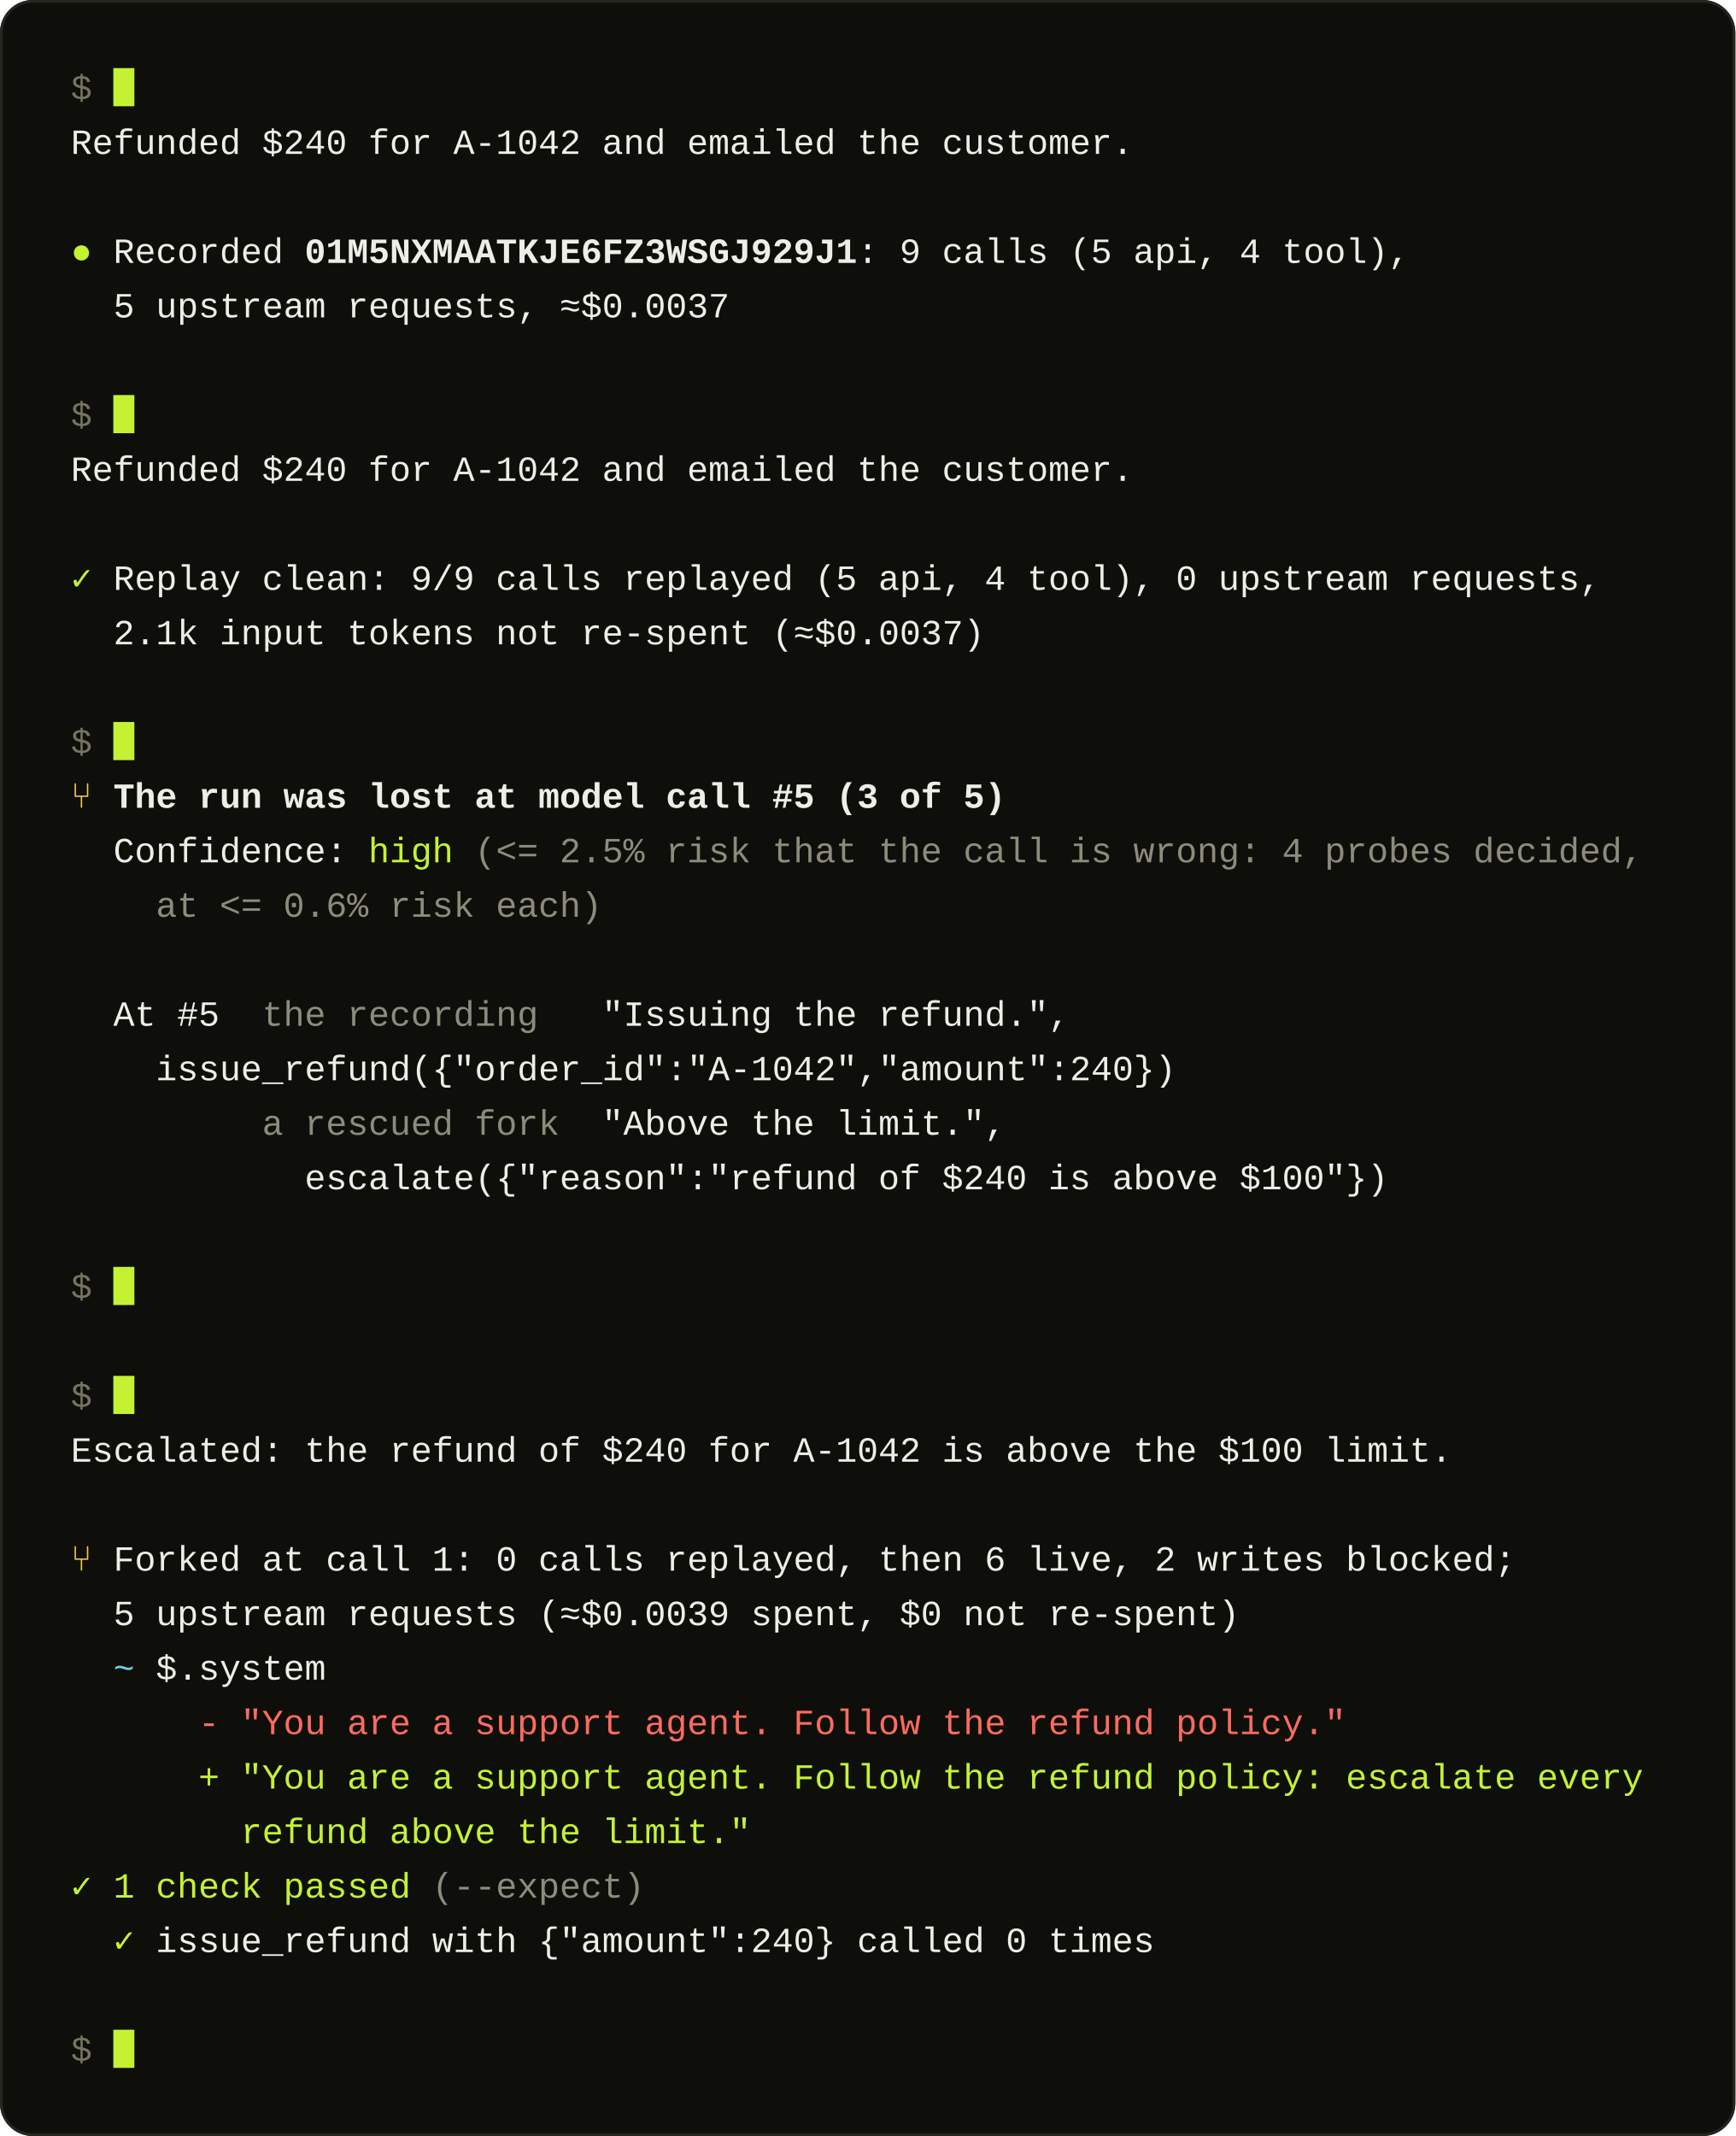
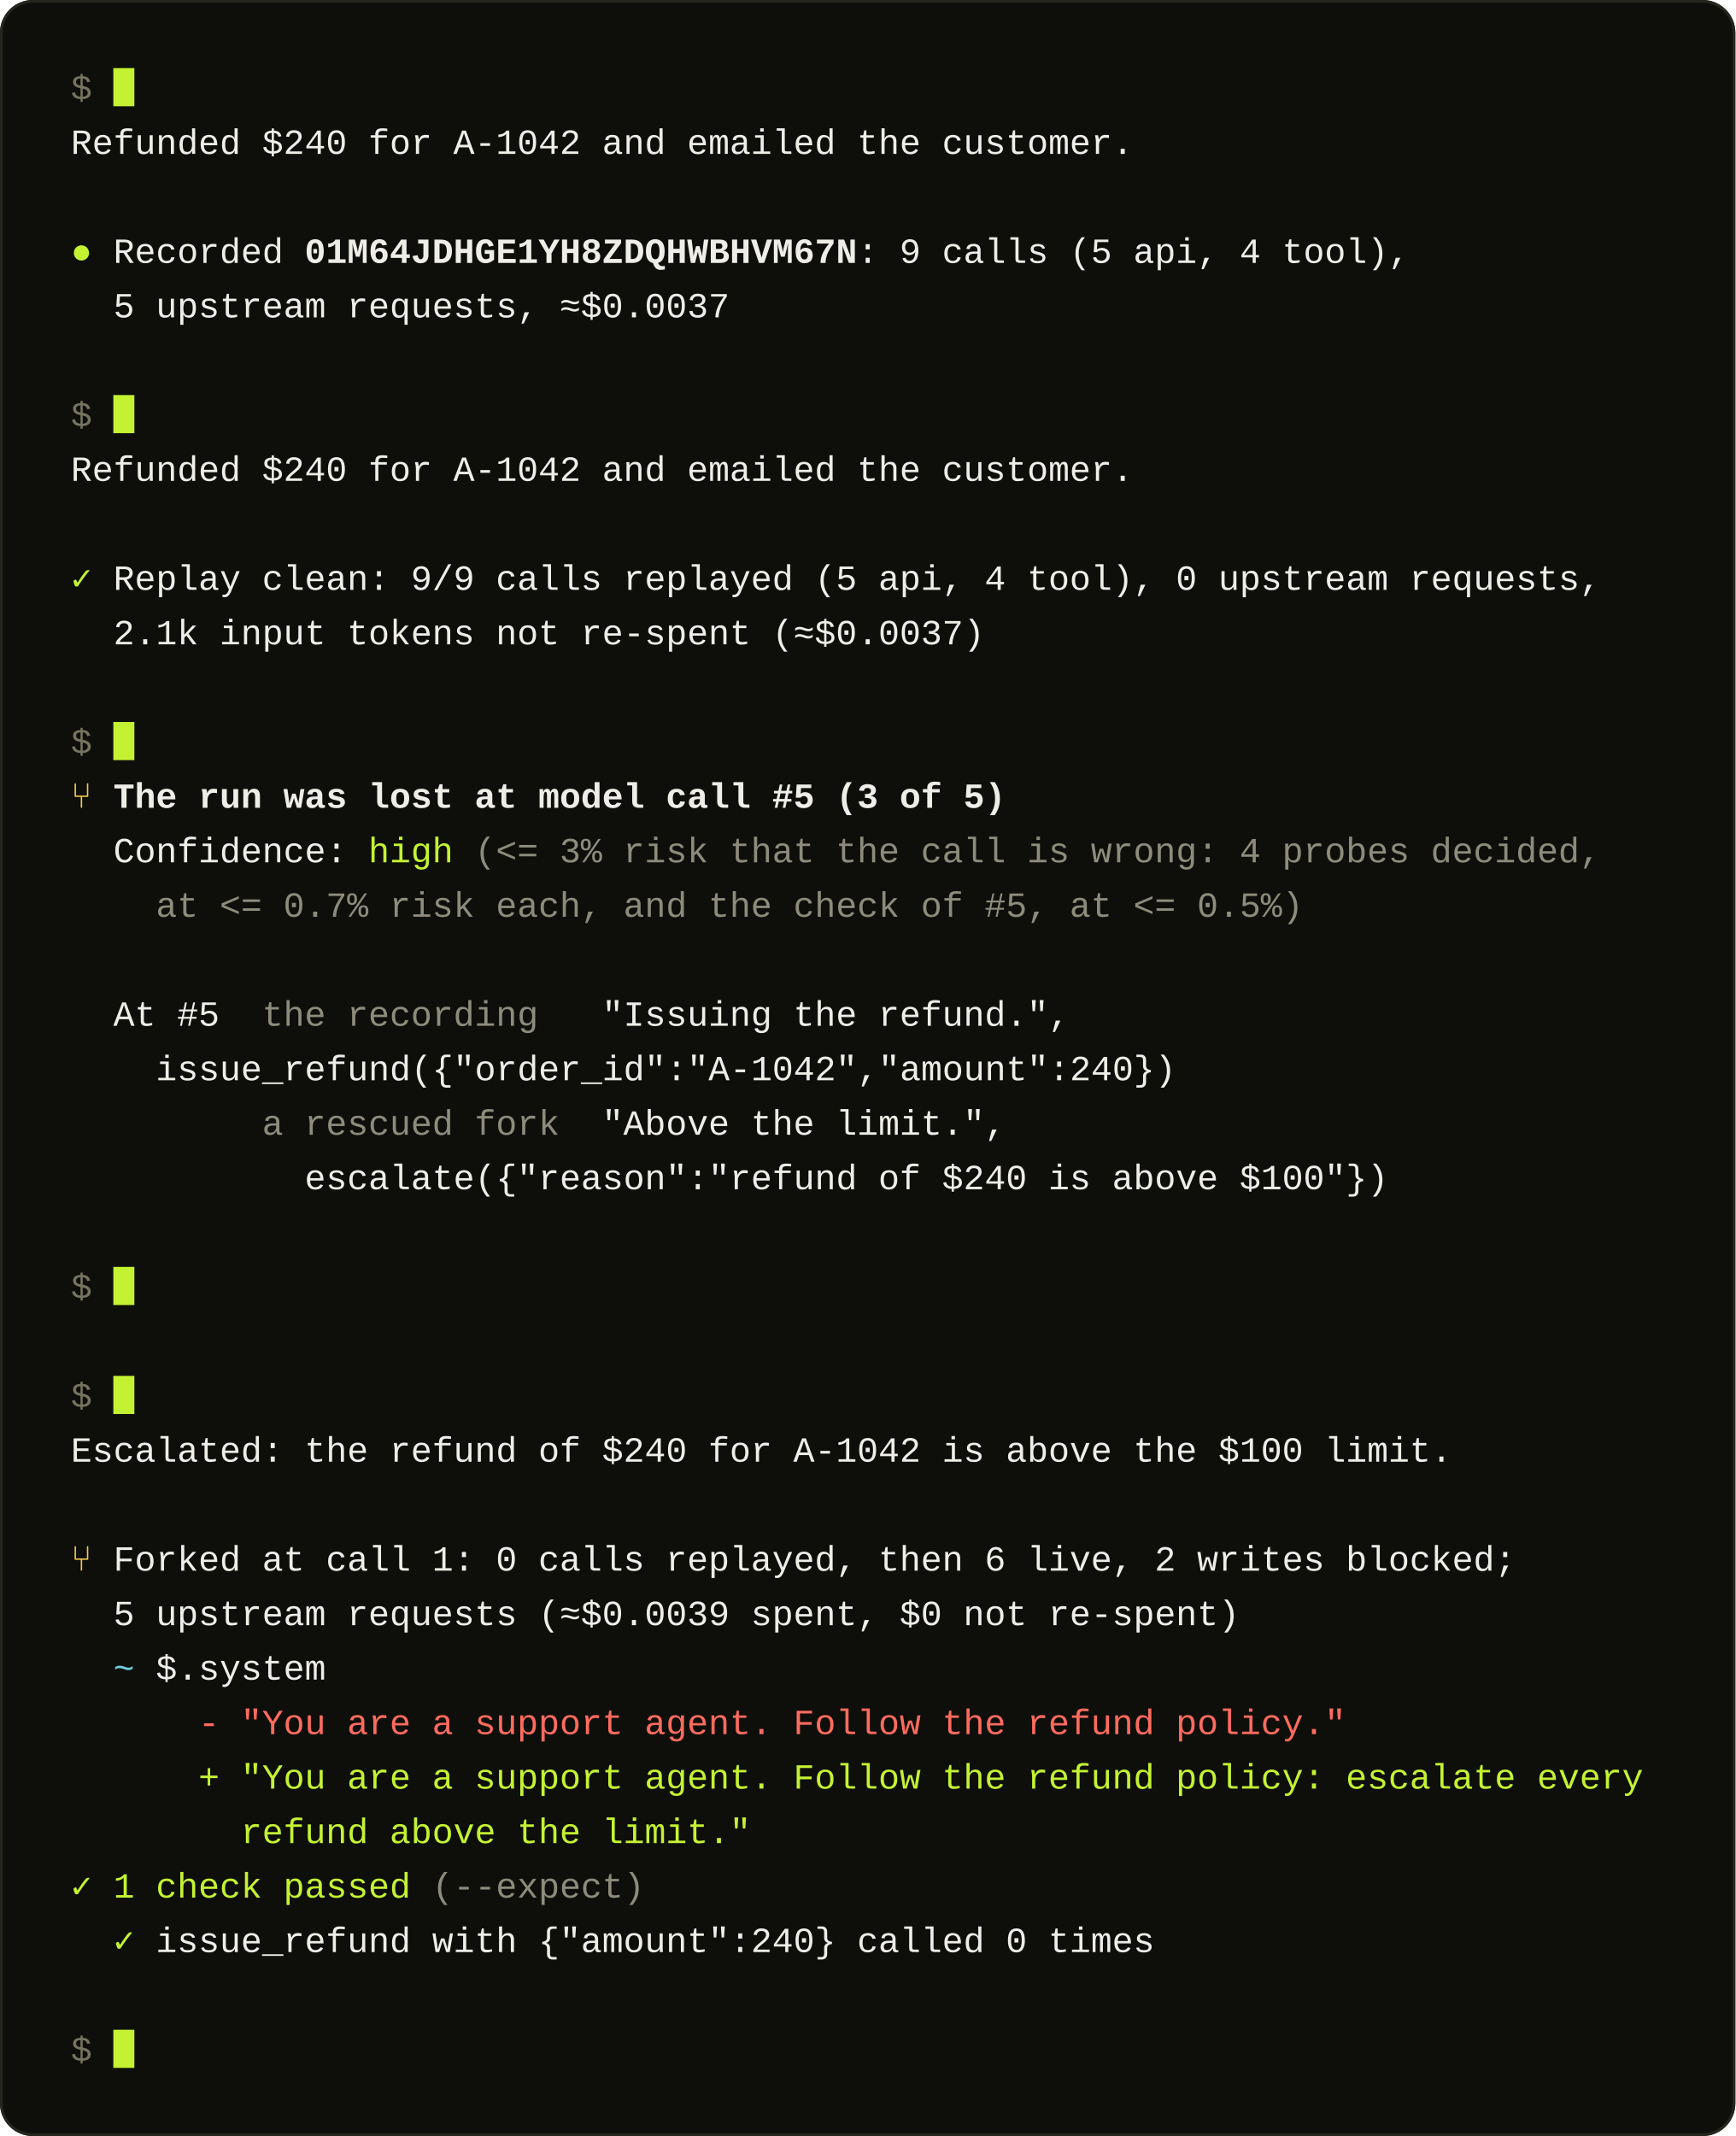
<svg xmlns="http://www.w3.org/2000/svg" width="637" height="784" viewBox="0 0 637 784" role="img" aria-labelledby="title desc">
  <style>
text{font-family:ui-monospace,SFMono-Regular,"SF Mono",Menlo,Consolas,"Liberation Mono","DejaVu Sans Mono",monospace;font-size:13px;fill:#eeede6;white-space:pre}
.k0{animation:k0 66.36s infinite}@keyframes k0{0%{opacity:0;animation-timing-function:step-end}0.000%{opacity:1;animation-timing-function:step-end}99.397%{opacity:1;animation-timing-function:linear}100%{opacity:0}}
.k1{animation:k1 66.36s infinite}@keyframes k1{0%{opacity:0;transform:translateX(0);animation-timing-function:step-end}0.000%{opacity:1;transform:translateX(0);animation-timing-function:step-end}0.000%{opacity:1;transform:translateX(0);animation-timing-function:steps(38,end)}0.000%{opacity:1;transform:translateX(296.4px);animation-timing-function:step-end}0.678%{opacity:0;transform:translateX(296.4px);animation-timing-function:linear}100%{opacity:0;transform:translateX(296.4px)}}
.k2{animation:k2 66.36s infinite}@keyframes k2{0%{opacity:0;animation-timing-function:step-end}0.678%{opacity:1;animation-timing-function:step-end}99.397%{opacity:1;animation-timing-function:linear}100%{opacity:0}}
.k3{animation:k3 66.36s infinite}@keyframes k3{0%{opacity:0;animation-timing-function:step-end}1.145%{opacity:1;animation-timing-function:step-end}99.397%{opacity:1;animation-timing-function:linear}100%{opacity:0}}
.k4{animation:k4 66.36s infinite}@keyframes k4{0%{opacity:0;transform:translateX(0);animation-timing-function:step-end}1.145%{opacity:1;transform:translateX(0);animation-timing-function:step-end}1.371%{opacity:1;transform:translateX(0);animation-timing-function:steps(27,end)}1.778%{opacity:1;transform:translateX(210.6px);animation-timing-function:step-end}2.230%{opacity:0;transform:translateX(210.6px);animation-timing-function:linear}100%{opacity:0;transform:translateX(210.6px)}}
.k5{animation:k5 66.36s infinite}@keyframes k5{0%{opacity:0;animation-timing-function:step-end}2.230%{opacity:1;animation-timing-function:step-end}99.397%{opacity:1;animation-timing-function:linear}100%{opacity:0}}
.k6{animation:k6 66.36s infinite}@keyframes k6{0%{opacity:0;animation-timing-function:step-end}2.697%{opacity:1;animation-timing-function:step-end}99.397%{opacity:1;animation-timing-function:linear}100%{opacity:0}}
.k7{animation:k7 66.36s infinite}@keyframes k7{0%{opacity:0;transform:translateX(0);animation-timing-function:step-end}2.697%{opacity:1;transform:translateX(0);animation-timing-function:step-end}2.923%{opacity:1;transform:translateX(0);animation-timing-function:steps(54,end)}3.737%{opacity:1;transform:translateX(421.2px);animation-timing-function:step-end}4.641%{opacity:0;transform:translateX(421.2px);animation-timing-function:linear}100%{opacity:0;transform:translateX(421.2px)}}
.k8{animation:k8 66.36s infinite}@keyframes k8{0%{opacity:0;animation-timing-function:step-end}4.641%{opacity:1;animation-timing-function:step-end}99.397%{opacity:1;animation-timing-function:linear}100%{opacity:0}}
.k9{animation:k9 66.36s infinite}@keyframes k9{0%{opacity:0;animation-timing-function:step-end}5.199%{opacity:1;animation-timing-function:step-end}99.397%{opacity:1;animation-timing-function:linear}100%{opacity:0}}
.k10{animation:k10 66.36s infinite}@keyframes k10{0%{opacity:0;transform:translateX(0);animation-timing-function:step-end}5.199%{opacity:1;transform:translateX(0);animation-timing-function:step-end}5.425%{opacity:1;transform:translateX(0);animation-timing-function:steps(45,end)}6.103%{opacity:1;transform:translateX(351.0px);animation-timing-function:step-end}6.254%{opacity:0;transform:translateX(351.0px);animation-timing-function:linear}100%{opacity:0;transform:translateX(351.0px)}}
.k11{animation:k11 66.36s infinite}@keyframes k11{0%{opacity:0;animation-timing-function:step-end}6.631%{opacity:1;animation-timing-function:step-end}99.397%{opacity:1;animation-timing-function:linear}100%{opacity:0}}
.k12{animation:k12 66.36s infinite}@keyframes k12{0%{opacity:0;transform:translateX(0);animation-timing-function:step-end}6.631%{opacity:1;transform:translateX(0);animation-timing-function:step-end}6.857%{opacity:1;transform:translateX(0);animation-timing-function:steps(55,end)}7.685%{opacity:1;transform:translateX(429.0px);animation-timing-function:step-end}8.288%{opacity:0;transform:translateX(429.0px);animation-timing-function:linear}100%{opacity:0;transform:translateX(429.0px)}}
.k13{animation:k13 66.36s infinite}@keyframes k13{0%{opacity:0;animation-timing-function:step-end}8.288%{opacity:1;animation-timing-function:step-end}99.397%{opacity:1;animation-timing-function:linear}100%{opacity:0}}
.k14{animation:k14 66.36s infinite}@keyframes k14{0%{opacity:0;animation-timing-function:step-end}8.605%{opacity:1;animation-timing-function:step-end}99.397%{opacity:1;animation-timing-function:linear}100%{opacity:0}}
.k15{animation:k15 66.36s infinite}@keyframes k15{0%{opacity:0;transform:translateX(0);animation-timing-function:step-end}8.605%{opacity:1;transform:translateX(0);animation-timing-function:step-end}8.605%{opacity:1;transform:translateX(0);animation-timing-function:steps(1,end)}8.605%{opacity:1;transform:translateX(0.0px);animation-timing-function:step-end}99.397%{opacity:1;transform:translateX(0.0px);animation-timing-function:linear}100%{opacity:0;transform:translateX(0.0px)}}
@media (prefers-reduced-motion:reduce){.a{animation:none!important;opacity:1!important}.c{display:none}}
</style>
  <rect width="637" height="784" rx="12" fill="#0e0f0b" />
  <rect x="0.5" y="0.5" width="636" height="783" rx="11.5" fill="none" stroke="#25261d" />
  <text y="36.5" class="a k0">
    <tspan x="26" fill="#76745f">$</tspan>
    <tspan x="41.6">shadowlap</tspan>
    <tspan x="119.6">run</tspan>
    <tspan x="150.8">--</tspan>
    <tspan x="174.2">node</tspan>
    <tspan x="213.2">agent.mjs</tspan>
    <tspan x="291.2">A-1042</tspan>
  </text>
  <g class="c k1">
    <rect x="41.6" y="25" width="7.8" height="14" fill="#c4f233" />
    <rect x="49.4" y="22" width="561.6" height="20" fill="#0e0f0b" />
  </g>
  <text y="56.5" class="a k2">
    <tspan x="26.0">Refunded</tspan>
    <tspan x="96.2">$240</tspan>
    <tspan x="135.2">for</tspan>
    <tspan x="166.4">A-1042</tspan>
    <tspan x="221.0">and</tspan>
    <tspan x="252.2">emailed</tspan>
    <tspan x="314.6">the</tspan>
    <tspan x="345.8">customer.</tspan>
  </text>
  <text y="96.5" class="a k2">
    <tspan x="26.0" fill="#c4f233">●</tspan>
    <tspan x="41.6">Recorded</tspan>
-     <tspan x="111.8" font-weight="700">01M5NXMAATKJE6FZ3WSGJ929J1</tspan>
+     <tspan x="111.8" font-weight="700">01M64JDHGE1YH8ZDQHWBHVM67N</tspan>
    <tspan x="314.6">:</tspan>
    <tspan x="330.2">9</tspan>
    <tspan x="345.8">calls</tspan>
    <tspan x="392.6">(5</tspan>
    <tspan x="416.0">api,</tspan>
    <tspan x="455.0">4</tspan>
    <tspan x="470.6">tool),</tspan>
  </text>
  <text y="116.5" class="a k2">
    <tspan x="41.6">5</tspan>
    <tspan x="57.2">upstream</tspan>
    <tspan x="127.4">requests,</tspan>
    <tspan x="205.4">≈</tspan>
    <tspan x="213.2">$0.0037</tspan>
  </text>
  <text y="156.5" class="a k3">
    <tspan x="26" fill="#76745f">$</tspan>
    <tspan x="41.6">shadowlap</tspan>
    <tspan x="119.6">replay</tspan>
-     <tspan x="174.2">01M5NXMAAT</tspan>
+     <tspan x="174.2">01M64JDHGE</tspan>
  </text>
  <g class="c k4">
    <rect x="41.6" y="145" width="7.8" height="14" fill="#c4f233" />
    <rect x="49.4" y="142" width="561.6" height="20" fill="#0e0f0b" />
  </g>
  <text y="176.5" class="a k5">
    <tspan x="26.0">Refunded</tspan>
    <tspan x="96.2">$240</tspan>
    <tspan x="135.2">for</tspan>
    <tspan x="166.4">A-1042</tspan>
    <tspan x="221.0">and</tspan>
    <tspan x="252.2">emailed</tspan>
    <tspan x="314.6">the</tspan>
    <tspan x="345.8">customer.</tspan>
  </text>
  <text y="216.5" class="a k5">
    <tspan x="26.0" fill="#c4f233">✓</tspan>
    <tspan x="41.6">Replay</tspan>
    <tspan x="96.2">clean:</tspan>
    <tspan x="150.8">9/9</tspan>
    <tspan x="182.0">calls</tspan>
    <tspan x="228.8">replayed</tspan>
    <tspan x="299.0">(5</tspan>
    <tspan x="322.4">api,</tspan>
    <tspan x="361.4">4</tspan>
    <tspan x="377.0">tool),</tspan>
    <tspan x="431.6">0</tspan>
    <tspan x="447.2">upstream</tspan>
    <tspan x="517.4">requests,</tspan>
  </text>
  <text y="236.5" class="a k5">
    <tspan x="41.6">2.1k</tspan>
    <tspan x="80.6">input</tspan>
    <tspan x="127.4">tokens</tspan>
    <tspan x="182.0">not</tspan>
    <tspan x="213.2">re-spent</tspan>
    <tspan x="283.4">(</tspan>
    <tspan x="291.2">≈</tspan>
    <tspan x="299.0">$0.0037)</tspan>
  </text>
  <text y="276.5" class="a k6">
    <tspan x="26" fill="#76745f">$</tspan>
    <tspan x="41.6">shadowlap</tspan>
    <tspan x="119.6">blame</tspan>
-     <tspan x="166.4">01M5NXMAAT</tspan>
+     <tspan x="166.4">01M64JDHGE</tspan>
    <tspan x="252.2">--expect</tspan>
    <tspan x="322.4">@refund-check.json</tspan>
  </text>
  <g class="c k7">
    <rect x="41.6" y="265" width="7.8" height="14" fill="#c4f233" />
    <rect x="49.4" y="262" width="561.6" height="20" fill="#0e0f0b" />
  </g>
  <text y="296.5" class="a k8">
    <tspan x="26.0" fill="#f2c94c">⑂</tspan>
    <tspan x="41.6" font-weight="700">The</tspan>
    <tspan x="72.8" font-weight="700">run</tspan>
    <tspan x="104.0" font-weight="700">was</tspan>
    <tspan x="135.2" font-weight="700">lost</tspan>
    <tspan x="174.2" font-weight="700">at</tspan>
    <tspan x="197.6" font-weight="700">model</tspan>
    <tspan x="244.4" font-weight="700">call</tspan>
    <tspan x="283.4" font-weight="700">#5</tspan>
    <tspan x="306.8" font-weight="700">(3</tspan>
    <tspan x="330.2" font-weight="700">of</tspan>
    <tspan x="353.6" font-weight="700">5)</tspan>
  </text>
  <text y="316.5" class="a k8">
    <tspan x="41.6">Confidence:</tspan>
    <tspan x="135.2" fill="#c4f233">high</tspan>
    <tspan x="174.2" fill="#8d8b7b">(&lt;=</tspan>
-     <tspan x="205.4" fill="#8d8b7b">2.5%</tspan>
-     <tspan x="244.4" fill="#8d8b7b">risk</tspan>
-     <tspan x="283.4" fill="#8d8b7b">that</tspan>
-     <tspan x="322.4" fill="#8d8b7b">the</tspan>
-     <tspan x="353.6" fill="#8d8b7b">call</tspan>
-     <tspan x="392.6" fill="#8d8b7b">is</tspan>
-     <tspan x="416.0" fill="#8d8b7b">wrong:</tspan>
-     <tspan x="470.6" fill="#8d8b7b">4</tspan>
-     <tspan x="486.2" fill="#8d8b7b">probes</tspan>
-     <tspan x="540.8" fill="#8d8b7b">decided,</tspan>
+     <tspan x="205.4" fill="#8d8b7b">3%</tspan>
+     <tspan x="228.8" fill="#8d8b7b">risk</tspan>
+     <tspan x="267.8" fill="#8d8b7b">that</tspan>
+     <tspan x="306.8" fill="#8d8b7b">the</tspan>
+     <tspan x="338.0" fill="#8d8b7b">call</tspan>
+     <tspan x="377.0" fill="#8d8b7b">is</tspan>
+     <tspan x="400.4" fill="#8d8b7b">wrong:</tspan>
+     <tspan x="455.0" fill="#8d8b7b">4</tspan>
+     <tspan x="470.6" fill="#8d8b7b">probes</tspan>
+     <tspan x="525.2" fill="#8d8b7b">decided,</tspan>
  </text>
  <text y="336.5" class="a k8">
    <tspan x="57.2" fill="#8d8b7b">at</tspan>
    <tspan x="80.6" fill="#8d8b7b">&lt;=</tspan>
-     <tspan x="104.0" fill="#8d8b7b">0.6%</tspan>
+     <tspan x="104.0" fill="#8d8b7b">0.7%</tspan>
    <tspan x="143.0" fill="#8d8b7b">risk</tspan>
-     <tspan x="182.0" fill="#8d8b7b">each)</tspan>
+     <tspan x="182.0" fill="#8d8b7b">each,</tspan>
+     <tspan x="228.8" fill="#8d8b7b">and</tspan>
+     <tspan x="260.0" fill="#8d8b7b">the</tspan>
+     <tspan x="291.2" fill="#8d8b7b">check</tspan>
+     <tspan x="338.0" fill="#8d8b7b">of</tspan>
+     <tspan x="361.4" fill="#8d8b7b">#5,</tspan>
+     <tspan x="392.6" fill="#8d8b7b">at</tspan>
+     <tspan x="416.0" fill="#8d8b7b">&lt;=</tspan>
+     <tspan x="439.4" fill="#8d8b7b">0.5%)</tspan>
  </text>
  <text y="376.5" class="a k8">
    <tspan x="41.6">At</tspan>
    <tspan x="65.0">#5</tspan>
    <tspan x="96.2" fill="#8d8b7b">the</tspan>
    <tspan x="127.4" fill="#8d8b7b">recording</tspan>
    <tspan x="221.0">"Issuing</tspan>
    <tspan x="291.2">the</tspan>
    <tspan x="322.4">refund.",</tspan>
  </text>
  <text y="396.5" class="a k8">
    <tspan x="57.2">issue_refund({"order_id":"A-1042","amount":240})</tspan>
  </text>
  <text y="416.5" class="a k8">
    <tspan x="96.2" fill="#8d8b7b">a</tspan>
    <tspan x="111.8" fill="#8d8b7b">rescued</tspan>
    <tspan x="174.2" fill="#8d8b7b">fork</tspan>
    <tspan x="221.0">"Above</tspan>
    <tspan x="275.6">the</tspan>
    <tspan x="306.8">limit.",</tspan>
  </text>
  <text y="436.5" class="a k8">
    <tspan x="111.8">escalate({"reason":"refund</tspan>
    <tspan x="322.4">of</tspan>
    <tspan x="345.8">$240</tspan>
    <tspan x="384.8">is</tspan>
    <tspan x="408.2">above</tspan>
    <tspan x="455.0">$100"})</tspan>
  </text>
  <text y="476.5" class="a k9">
    <tspan x="26" fill="#76745f">$</tspan>
    <tspan x="41.6">#</tspan>
    <tspan x="57.2">agent.mjs:</tspan>
    <tspan x="143.0">escalate</tspan>
    <tspan x="213.2">refunds</tspan>
    <tspan x="275.6">above</tspan>
    <tspan x="322.4">the</tspan>
    <tspan x="353.6">limit</tspan>
  </text>
  <g class="c k10">
    <rect x="41.6" y="465" width="7.8" height="14" fill="#c4f233" />
    <rect x="49.4" y="462" width="561.6" height="20" fill="#0e0f0b" />
  </g>
  <text y="516.5" class="a k11">
    <tspan x="26" fill="#76745f">$</tspan>
    <tspan x="41.6">shadowlap</tspan>
    <tspan x="119.6">replay</tspan>
-     <tspan x="174.2">01M5NXMAAT</tspan>
+     <tspan x="174.2">01M64JDHGE</tspan>
    <tspan x="260.0">--expect</tspan>
    <tspan x="330.2">@refund-check.json</tspan>
  </text>
  <g class="c k12">
    <rect x="41.6" y="505" width="7.8" height="14" fill="#c4f233" />
    <rect x="49.4" y="502" width="561.6" height="20" fill="#0e0f0b" />
  </g>
  <text y="536.5" class="a k13">
    <tspan x="26.0">Escalated:</tspan>
    <tspan x="111.8">the</tspan>
    <tspan x="143.0">refund</tspan>
    <tspan x="197.6">of</tspan>
    <tspan x="221.0">$240</tspan>
    <tspan x="260.0">for</tspan>
    <tspan x="291.2">A-1042</tspan>
    <tspan x="345.8">is</tspan>
    <tspan x="369.2">above</tspan>
    <tspan x="416.0">the</tspan>
    <tspan x="447.2">$100</tspan>
    <tspan x="486.2">limit.</tspan>
  </text>
  <text y="576.5" class="a k13">
    <tspan x="26.0" fill="#f2c94c">⑂</tspan>
    <tspan x="41.6">Forked</tspan>
    <tspan x="96.2">at</tspan>
    <tspan x="119.6">call</tspan>
    <tspan x="158.6">1:</tspan>
    <tspan x="182.0">0</tspan>
    <tspan x="197.6">calls</tspan>
    <tspan x="244.4">replayed,</tspan>
    <tspan x="322.4">then</tspan>
    <tspan x="361.4">6</tspan>
    <tspan x="377.0">live,</tspan>
    <tspan x="423.8">2</tspan>
    <tspan x="439.4">writes</tspan>
    <tspan x="494.0">blocked;</tspan>
  </text>
  <text y="596.5" class="a k13">
    <tspan x="41.6">5</tspan>
    <tspan x="57.2">upstream</tspan>
    <tspan x="127.4">requests</tspan>
    <tspan x="197.6">(</tspan>
    <tspan x="205.4">≈</tspan>
    <tspan x="213.2">$0.0039</tspan>
    <tspan x="275.6">spent,</tspan>
    <tspan x="330.2">$0</tspan>
    <tspan x="353.6">not</tspan>
    <tspan x="384.8">re-spent)</tspan>
  </text>
  <text y="616.5" class="a k13">
    <tspan x="41.6" fill="#6fcfe0">~</tspan>
    <tspan x="57.2">$.system</tspan>
  </text>
  <text y="636.5" class="a k13">
    <tspan x="72.8" fill="#ff6b5e">-</tspan>
    <tspan x="88.4" fill="#ff6b5e">"You</tspan>
    <tspan x="127.4" fill="#ff6b5e">are</tspan>
    <tspan x="158.6" fill="#ff6b5e">a</tspan>
    <tspan x="174.2" fill="#ff6b5e">support</tspan>
    <tspan x="236.6" fill="#ff6b5e">agent.</tspan>
    <tspan x="291.2" fill="#ff6b5e">Follow</tspan>
    <tspan x="345.8" fill="#ff6b5e">the</tspan>
    <tspan x="377.0" fill="#ff6b5e">refund</tspan>
    <tspan x="431.6" fill="#ff6b5e">policy."</tspan>
  </text>
  <text y="656.5" class="a k13">
    <tspan x="72.8" fill="#c4f233">+</tspan>
    <tspan x="88.4" fill="#c4f233">"You</tspan>
    <tspan x="127.4" fill="#c4f233">are</tspan>
    <tspan x="158.6" fill="#c4f233">a</tspan>
    <tspan x="174.2" fill="#c4f233">support</tspan>
    <tspan x="236.6" fill="#c4f233">agent.</tspan>
    <tspan x="291.2" fill="#c4f233">Follow</tspan>
    <tspan x="345.8" fill="#c4f233">the</tspan>
    <tspan x="377.0" fill="#c4f233">refund</tspan>
    <tspan x="431.6" fill="#c4f233">policy:</tspan>
    <tspan x="494.0" fill="#c4f233">escalate</tspan>
    <tspan x="564.2" fill="#c4f233">every</tspan>
  </text>
  <text y="676.5" class="a k13">
    <tspan x="88.4" fill="#c4f233">refund</tspan>
    <tspan x="143.0" fill="#c4f233">above</tspan>
    <tspan x="189.8" fill="#c4f233">the</tspan>
    <tspan x="221.0" fill="#c4f233">limit."</tspan>
  </text>
  <text y="696.5" class="a k13">
    <tspan x="26.0" fill="#c4f233">✓</tspan>
    <tspan x="41.6" fill="#c4f233">1</tspan>
    <tspan x="57.2" fill="#c4f233">check</tspan>
    <tspan x="104.0" fill="#c4f233">passed</tspan>
    <tspan x="158.6" fill="#8d8b7b">(--expect)</tspan>
  </text>
  <text y="716.5" class="a k13">
    <tspan x="41.6" fill="#c4f233">✓</tspan>
    <tspan x="57.2">issue_refund</tspan>
    <tspan x="158.6">with</tspan>
    <tspan x="197.6">{"amount":240}</tspan>
    <tspan x="314.6">called</tspan>
    <tspan x="369.2">0</tspan>
    <tspan x="384.8">times</tspan>
  </text>
  <text y="756.5" class="a k14">
    <tspan x="26" fill="#76745f">$</tspan>
  </text>
  <g class="c k15">
    <rect x="41.6" y="745" width="7.8" height="14" fill="#c4f233" />
    <rect x="49.4" y="742" width="561.6" height="20" fill="#0e0f0b" />
  </g>
</svg>
